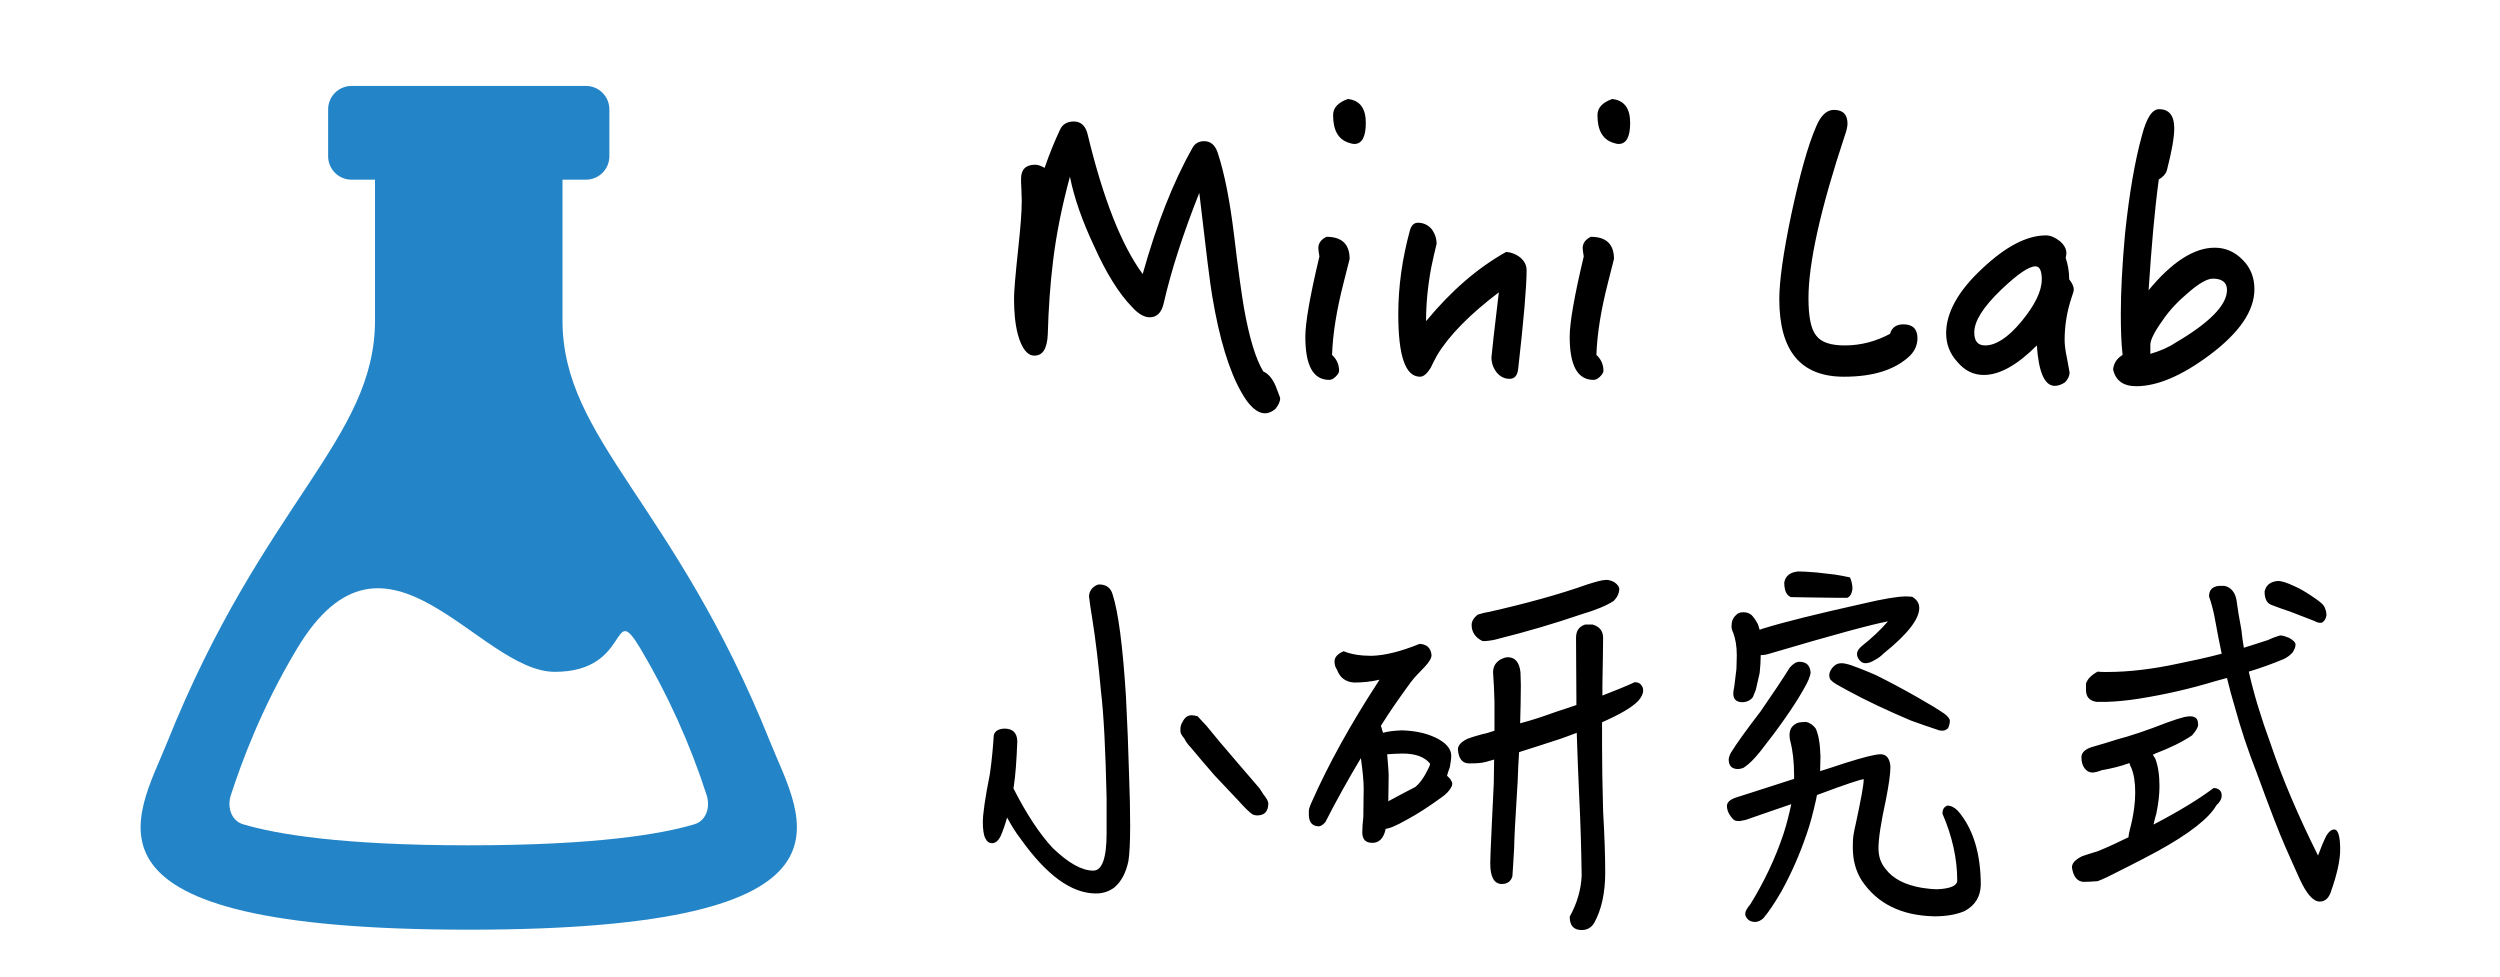
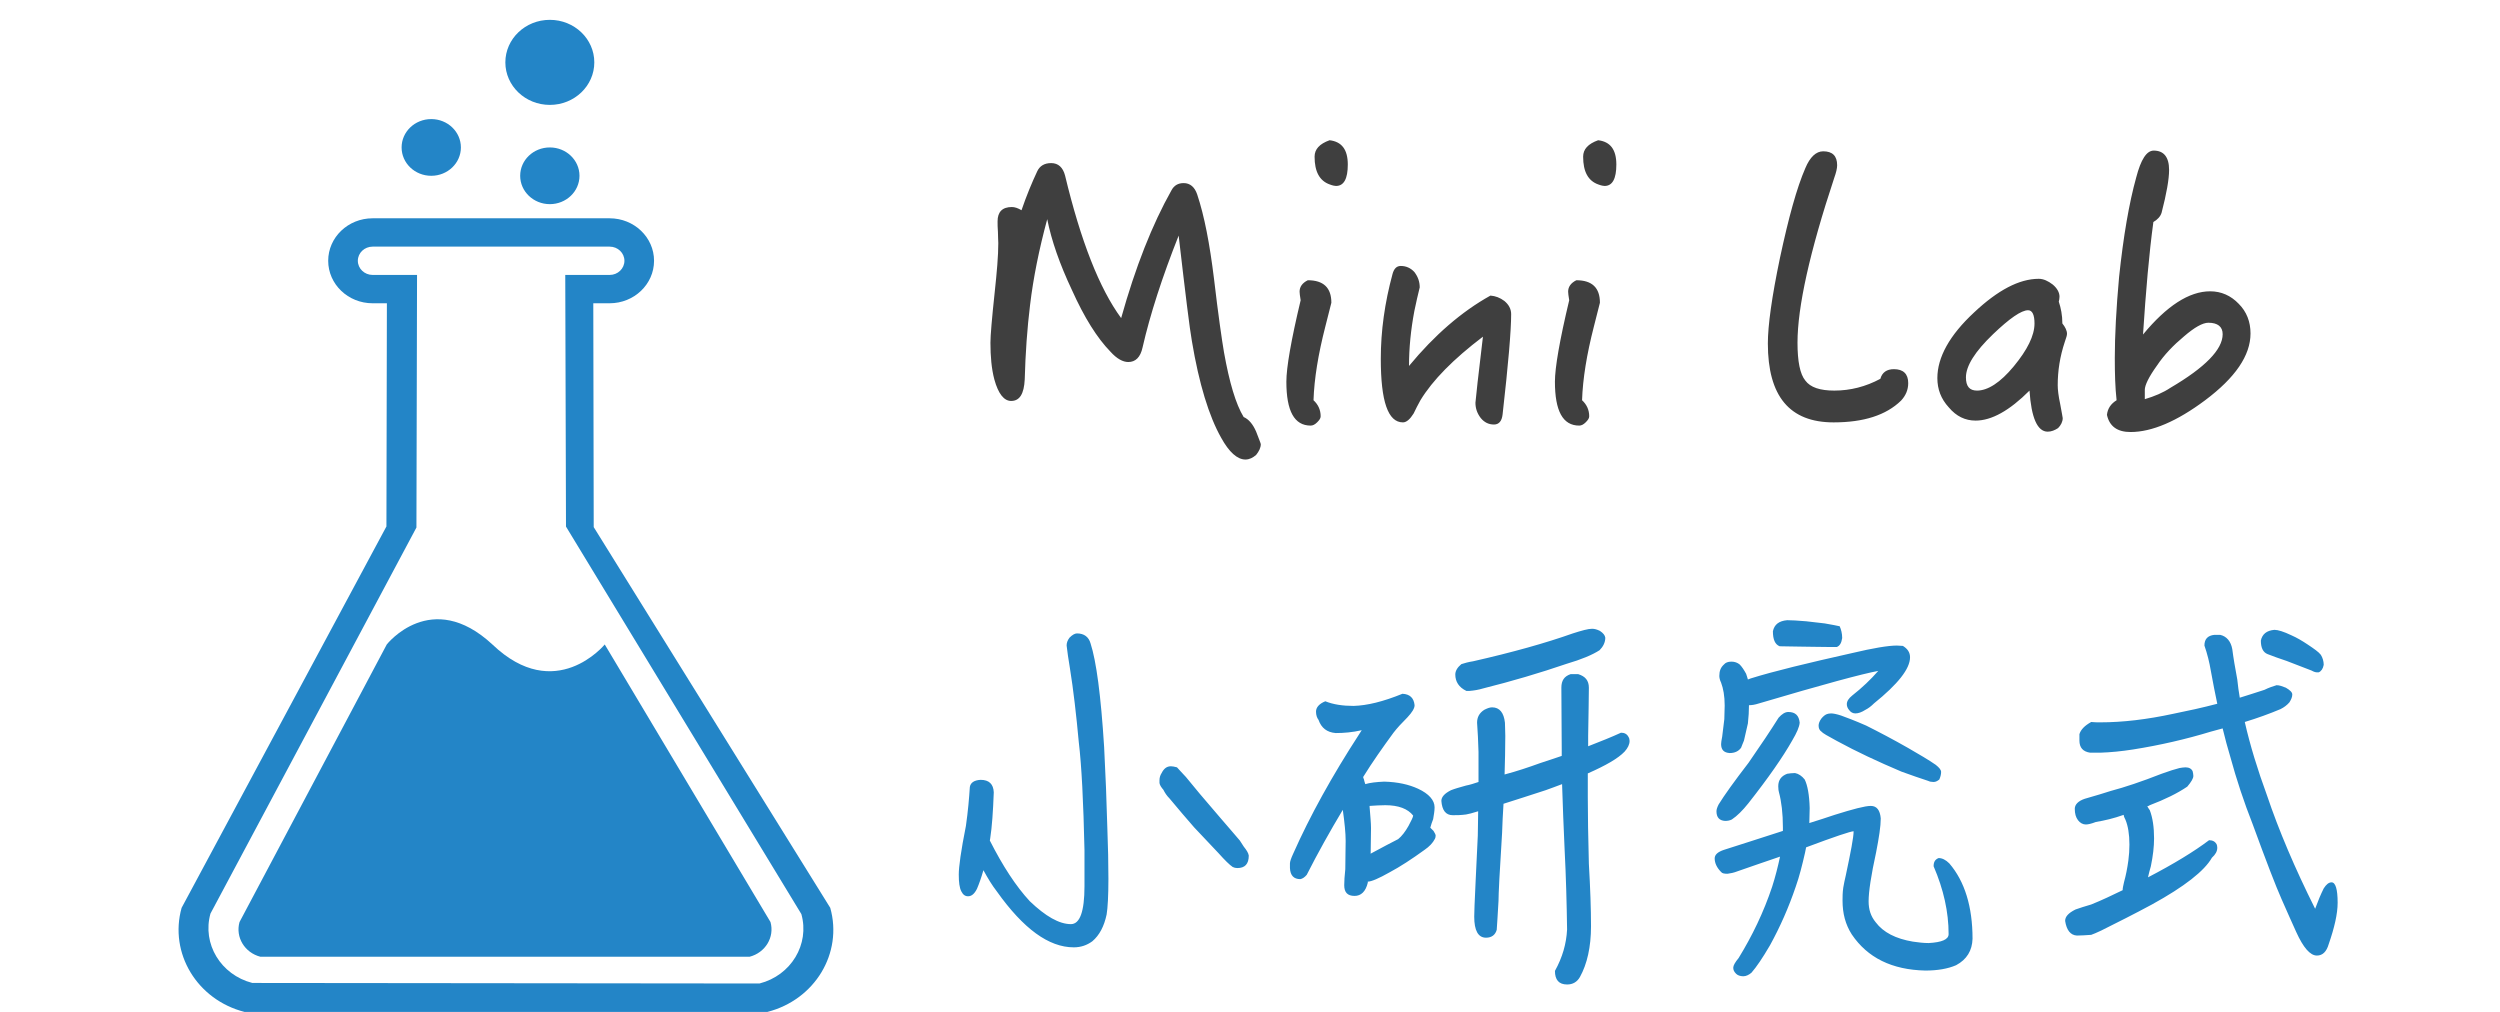
- <svg xmlns="http://www.w3.org/2000/svg" width="128" height="50" viewBox="0 0 128 50" fill="none">
-   <path fill-rule="evenodd" clip-rule="evenodd" d="M39.437 38C34.529 25.743 28.8 22.513 28.8 16.4V9.2H30C30.318 9.2 30.623 9.074 30.849 8.849C31.074 8.623 31.2 8.318 31.2 8V5.6C31.2 5.282 31.074 4.977 30.849 4.751C30.623 4.526 30.318 4.4 30 4.4H18C17.682 4.4 17.377 4.526 17.151 4.751C16.926 4.977 16.8 5.282 16.8 5.6V8C16.8 8.318 16.926 8.623 17.151 8.849C17.377 9.074 17.682 9.2 18 9.2H19.2V16.4C19.2 22.513 13.471 25.743 8.563 38C7.001 41.9 2.988 47.6 24 47.6C45.012 47.6 40.999 41.9 39.437 38ZM35.556 42.202C33.871 42.706 30.518 43.28 24 43.28C17.482 43.28 14.129 42.706 12.444 42.202C11.846 42.025 11.614 41.331 11.825 40.695C12.353 39.087 13.349 36.308 15.211 33.205C19.762 25.623 24.482 34.398 28.411 34.398C32.34 34.398 31.262 30.651 32.789 33.205C34.193 35.568 35.329 38.08 36.175 40.695C36.386 41.331 36.154 42.022 35.556 42.202Z" fill="#2385C7" />
-   <path d="M65.544 20.386C65.544 20.35 65.454 20.134 65.31 19.756C65.148 19.378 64.932 19.126 64.68 19.018C64.284 18.37 63.96 17.272 63.69 15.76C63.582 15.13 63.402 13.888 63.186 12.052C62.97 10.288 62.7 8.884 62.34 7.804C62.214 7.426 61.98 7.228 61.656 7.228C61.368 7.228 61.17 7.354 61.044 7.588C60.072 9.316 59.226 11.458 58.506 14.032C57.408 12.538 56.472 10.144 55.68 6.85C55.572 6.436 55.338 6.22 54.978 6.22C54.636 6.22 54.402 6.364 54.276 6.634C54.006 7.21 53.736 7.858 53.484 8.596C53.304 8.488 53.142 8.434 52.998 8.434C52.512 8.434 52.278 8.686 52.278 9.154C52.278 9.298 52.278 9.478 52.296 9.694C52.296 9.946 52.314 10.126 52.314 10.252C52.314 10.9 52.242 11.71 52.134 12.718C51.99 14.068 51.918 14.914 51.918 15.274C51.918 15.958 51.972 16.588 52.116 17.128C52.314 17.848 52.602 18.208 52.962 18.208C53.394 18.208 53.61 17.848 53.646 17.128C53.682 15.796 53.772 14.536 53.916 13.366C54.078 12.016 54.366 10.576 54.78 9.046C54.996 10.126 55.41 11.314 56.022 12.61C56.652 14.014 57.3 15.04 57.966 15.724C58.29 16.084 58.596 16.246 58.866 16.246C59.226 16.246 59.478 16.012 59.586 15.508C59.964 13.852 60.576 11.962 61.404 9.874C61.746 12.826 61.962 14.59 62.07 15.184C62.43 17.344 62.934 18.982 63.546 20.062C63.942 20.782 64.356 21.16 64.77 21.16C64.968 21.16 65.148 21.07 65.31 20.926C65.454 20.746 65.544 20.566 65.544 20.386ZM69.929 6.292C69.929 5.536 69.623 5.14 69.011 5.068C68.507 5.248 68.255 5.518 68.255 5.896C68.255 6.652 68.507 7.12 69.029 7.3C69.173 7.354 69.281 7.372 69.335 7.372C69.731 7.372 69.929 7.012 69.929 6.292ZM69.101 13.258C69.101 12.502 68.705 12.124 67.913 12.124C67.625 12.268 67.499 12.466 67.499 12.7C67.499 12.772 67.517 12.916 67.553 13.132C67.067 15.166 66.833 16.534 66.833 17.236C66.833 18.712 67.229 19.45 68.057 19.45C68.165 19.45 68.273 19.396 68.381 19.288C68.489 19.18 68.561 19.09 68.561 18.982C68.561 18.658 68.435 18.388 68.201 18.172C68.237 17.092 68.435 15.868 68.795 14.464L69.101 13.258ZM78.162 13.834C78.162 13.564 78.036 13.348 77.82 13.168C77.604 13.006 77.37 12.916 77.118 12.898C75.66 13.708 74.292 14.896 73.014 16.444C73.014 15.544 73.104 14.626 73.284 13.672C73.374 13.24 73.464 12.844 73.554 12.484C73.554 12.196 73.464 11.944 73.284 11.71C73.104 11.512 72.87 11.404 72.6 11.404C72.384 11.404 72.258 11.548 72.186 11.8C71.79 13.258 71.592 14.68 71.592 16.084C71.592 18.226 71.952 19.288 72.708 19.288C72.888 19.288 73.068 19.126 73.248 18.838C73.356 18.622 73.464 18.388 73.59 18.172C74.202 17.164 75.246 16.102 76.74 14.968L76.47 17.272C76.398 17.938 76.362 18.28 76.362 18.298C76.362 18.586 76.452 18.838 76.632 19.072C76.812 19.288 77.028 19.396 77.298 19.396C77.55 19.396 77.694 19.216 77.73 18.892C78.018 16.354 78.162 14.662 78.162 13.834ZM83.464 6.292C83.464 5.536 83.158 5.14 82.546 5.068C82.042 5.248 81.79 5.518 81.79 5.896C81.79 6.652 82.042 7.12 82.564 7.3C82.708 7.354 82.816 7.372 82.87 7.372C83.266 7.372 83.464 7.012 83.464 6.292ZM82.636 13.258C82.636 12.502 82.24 12.124 81.448 12.124C81.16 12.268 81.034 12.466 81.034 12.7C81.034 12.772 81.052 12.916 81.088 13.132C80.602 15.166 80.368 16.534 80.368 17.236C80.368 18.712 80.764 19.45 81.592 19.45C81.7 19.45 81.808 19.396 81.916 19.288C82.024 19.18 82.096 19.09 82.096 18.982C82.096 18.658 81.97 18.388 81.736 18.172C81.772 17.092 81.97 15.868 82.33 14.464L82.636 13.258ZM98.174 17.308C98.174 16.84 97.922 16.606 97.454 16.606C97.094 16.606 96.86 16.768 96.77 17.092C96.032 17.488 95.258 17.686 94.448 17.686C93.728 17.686 93.242 17.524 92.99 17.182C92.72 16.858 92.594 16.21 92.594 15.274C92.594 13.474 93.206 10.702 94.448 6.958C94.538 6.706 94.592 6.49 94.592 6.328C94.592 5.86 94.358 5.626 93.89 5.626C93.53 5.626 93.224 5.914 92.99 6.472C92.558 7.462 92.144 8.974 91.712 10.99C91.298 12.97 91.1 14.41 91.1 15.31C91.1 17.974 92.198 19.288 94.412 19.288C95.924 19.288 97.058 18.928 97.814 18.19C98.048 17.938 98.174 17.65 98.174 17.308ZM106.177 14.824C106.177 14.662 106.087 14.482 105.943 14.302C105.943 13.888 105.871 13.528 105.763 13.204C105.781 13.132 105.799 13.042 105.799 12.952C105.799 12.736 105.673 12.52 105.457 12.34C105.223 12.16 104.989 12.052 104.755 12.052C103.765 12.052 102.685 12.628 101.497 13.744C100.255 14.896 99.643 16.012 99.643 17.056C99.643 17.614 99.823 18.1 100.219 18.532C100.597 18.982 101.047 19.198 101.569 19.198C102.379 19.198 103.279 18.694 104.287 17.686C104.377 19.054 104.683 19.756 105.205 19.756C105.385 19.756 105.565 19.684 105.727 19.576C105.871 19.432 105.961 19.252 105.961 19.072C105.961 19.018 105.907 18.802 105.835 18.37C105.745 17.956 105.709 17.632 105.709 17.416C105.709 16.696 105.817 15.976 106.069 15.22C106.141 15.022 106.177 14.896 106.177 14.824ZM104.539 14.302C104.539 14.914 104.179 15.634 103.495 16.462C102.811 17.29 102.181 17.686 101.641 17.686C101.263 17.686 101.083 17.47 101.083 17.02C101.083 16.444 101.533 15.724 102.451 14.842C103.279 14.05 103.873 13.636 104.215 13.636C104.431 13.636 104.539 13.87 104.539 14.302ZM115.426 14.806C115.426 14.212 115.228 13.708 114.832 13.312C114.436 12.898 113.95 12.682 113.392 12.682C112.33 12.682 111.196 13.42 110.008 14.86C110.152 12.664 110.314 10.774 110.53 9.19C110.746 9.064 110.89 8.902 110.944 8.722C111.196 7.75 111.322 7.03 111.322 6.562C111.322 5.914 111.052 5.59 110.548 5.59C110.188 5.59 109.9 6.04 109.666 6.94C109.306 8.236 109.018 9.91 108.802 11.962C108.658 13.546 108.586 14.914 108.586 16.048C108.586 16.822 108.604 17.524 108.676 18.172C108.388 18.352 108.226 18.586 108.19 18.91C108.316 19.486 108.712 19.774 109.378 19.774C110.458 19.774 111.718 19.234 113.14 18.172C114.652 17.038 115.426 15.922 115.426 14.806ZM114.022 14.842C114.022 15.616 113.14 16.516 111.394 17.542C111.016 17.794 110.584 17.974 110.098 18.118V17.65C110.098 17.416 110.296 17.002 110.71 16.426C111.07 15.886 111.538 15.4 112.078 14.95C112.6 14.5 113.014 14.266 113.302 14.266C113.77 14.266 114.022 14.464 114.022 14.842Z" fill="black" />
-   <path d="M51.24 42.794C51.348 42.542 51.456 42.236 51.564 41.858C51.78 42.254 51.996 42.614 52.248 42.938C53.58 44.81 54.858 45.746 56.118 45.746C56.478 45.746 56.784 45.638 57.054 45.44C57.414 45.134 57.648 44.684 57.774 44.09C57.828 43.766 57.864 43.154 57.864 42.29C57.864 41.516 57.846 40.67 57.81 39.734C57.774 38.384 57.72 37.016 57.648 35.648C57.486 33.056 57.252 31.31 56.964 30.428C56.874 30.104 56.64 29.924 56.28 29.924C56.172 29.924 56.046 29.996 55.902 30.14C55.794 30.284 55.758 30.41 55.758 30.536C55.794 30.86 55.848 31.22 55.92 31.652C56.1 32.768 56.244 34.028 56.37 35.396C56.514 36.602 56.604 38.42 56.658 40.85V42.668C56.658 43.946 56.424 44.576 55.974 44.576C55.38 44.576 54.696 44.18 53.904 43.424C53.202 42.668 52.536 41.642 51.888 40.364C51.888 40.328 51.906 40.292 51.906 40.256C51.996 39.68 52.05 38.906 52.086 37.934C52.068 37.52 51.852 37.304 51.42 37.304C51.096 37.322 50.916 37.448 50.88 37.664C50.844 38.222 50.79 38.87 50.682 39.626C50.43 40.886 50.322 41.696 50.322 42.074C50.322 42.47 50.358 42.74 50.448 42.92C50.538 43.1 50.646 43.172 50.79 43.172C50.97 43.172 51.114 43.046 51.24 42.794ZM64.128 41.696C64.2 41.732 64.272 41.75 64.362 41.75C64.74 41.75 64.938 41.552 64.938 41.12C64.92 40.994 64.83 40.85 64.686 40.67C64.614 40.562 64.56 40.472 64.488 40.364C64.236 40.058 63.894 39.68 63.498 39.212C62.706 38.294 62.13 37.61 61.77 37.16C61.59 36.962 61.428 36.8 61.32 36.674C61.194 36.638 61.086 36.62 61.014 36.62C60.798 36.62 60.654 36.746 60.546 36.962C60.474 37.07 60.438 37.196 60.438 37.322V37.466C60.456 37.574 60.528 37.682 60.636 37.808C60.708 37.952 60.798 38.096 60.942 38.24C61.392 38.78 61.806 39.266 62.184 39.698L63.408 40.994C63.732 41.354 63.966 41.588 64.128 41.696ZM84.131 35.342C84.131 35.27 84.113 35.198 84.077 35.144C84.005 35 83.879 34.928 83.699 34.928C83.231 35.144 82.691 35.36 82.043 35.612C82.043 35.45 82.043 35.27 82.043 35.09C82.061 33.938 82.079 33.128 82.079 32.66C82.079 32.3 81.899 32.084 81.539 31.976H81.161C80.837 32.084 80.693 32.3 80.693 32.66C80.693 33.74 80.711 34.784 80.711 35.756C80.711 35.864 80.711 35.99 80.711 36.098C80.387 36.206 80.027 36.332 79.631 36.458C79.037 36.674 78.443 36.872 77.831 37.034C77.849 36.386 77.867 35.738 77.867 35.09C77.867 34.838 77.849 34.622 77.849 34.424C77.795 33.92 77.579 33.65 77.201 33.65C77.075 33.65 76.949 33.704 76.805 33.776C76.553 33.938 76.445 34.154 76.445 34.424C76.481 34.874 76.499 35.36 76.517 35.9V37.412C76.301 37.484 76.085 37.556 75.887 37.592C75.563 37.682 75.311 37.754 75.131 37.826C74.807 37.988 74.645 38.168 74.645 38.366C74.681 38.834 74.861 39.086 75.221 39.086C75.401 39.086 75.617 39.086 75.887 39.05C76.013 39.032 76.211 38.978 76.499 38.888C76.499 39.356 76.481 39.752 76.481 40.112C76.445 40.814 76.409 41.57 76.373 42.38C76.319 43.46 76.301 44.054 76.301 44.198C76.301 44.9 76.499 45.26 76.895 45.26C77.183 45.26 77.363 45.116 77.435 44.864C77.453 44.576 77.489 44.09 77.525 43.406C77.525 43.082 77.579 41.948 77.705 39.986C77.723 39.518 77.741 39.014 77.777 38.51C78.443 38.294 79.145 38.078 79.901 37.826C80.189 37.718 80.459 37.628 80.729 37.52C80.765 38.582 80.801 39.662 80.855 40.778C80.927 42.182 80.963 43.55 80.981 44.846C80.945 45.566 80.747 46.25 80.369 46.934C80.369 47.384 80.567 47.618 80.981 47.618C81.269 47.618 81.485 47.492 81.629 47.24C81.989 46.592 82.187 45.728 82.187 44.684C82.187 43.82 82.151 42.776 82.079 41.534C82.043 40.184 82.025 39.068 82.025 38.186C82.025 37.79 82.025 37.394 82.025 36.98C82.925 36.584 83.555 36.224 83.879 35.882C84.041 35.702 84.131 35.522 84.131 35.342ZM82.619 30.77C82.799 30.59 82.907 30.374 82.907 30.14C82.889 30.014 82.799 29.906 82.637 29.798C82.493 29.726 82.367 29.69 82.241 29.69C82.043 29.69 81.719 29.78 81.269 29.924C79.901 30.41 78.227 30.878 76.247 31.328C76.013 31.364 75.815 31.418 75.653 31.472C75.455 31.634 75.347 31.814 75.347 31.994C75.347 32.354 75.527 32.642 75.905 32.822H76.067C76.283 32.804 76.517 32.768 76.751 32.696C78.191 32.336 79.595 31.922 80.963 31.454C81.701 31.238 82.259 31.004 82.619 30.77ZM70.631 34.802C70.595 34.874 70.541 34.928 70.505 35C69.137 37.106 68.021 39.122 67.175 41.03C67.067 41.264 67.013 41.426 67.013 41.516V41.75C67.031 42.128 67.211 42.308 67.535 42.308C67.643 42.29 67.751 42.218 67.859 42.092C68.417 40.994 69.029 39.896 69.677 38.816C69.767 39.464 69.821 39.986 69.821 40.382C69.821 40.778 69.803 41.246 69.803 41.804C69.767 42.146 69.749 42.416 69.749 42.614C69.749 42.974 69.911 43.154 70.271 43.154C70.595 43.154 70.829 42.938 70.937 42.488V42.434C71.117 42.434 71.495 42.272 72.035 41.966C72.575 41.678 73.151 41.3 73.799 40.832C74.033 40.67 74.213 40.49 74.321 40.274C74.339 40.238 74.357 40.184 74.357 40.112C74.357 40.076 74.321 39.986 74.249 39.878C74.195 39.824 74.141 39.77 74.087 39.716C74.123 39.572 74.177 39.428 74.231 39.284C74.267 39.068 74.303 38.87 74.303 38.69C74.303 38.33 74.015 38.006 73.475 37.754C73.007 37.538 72.449 37.412 71.765 37.394C71.369 37.412 71.045 37.448 70.811 37.52C70.775 37.43 70.757 37.34 70.739 37.268C70.721 37.232 70.703 37.196 70.703 37.16C71.171 36.404 71.693 35.666 72.233 34.928C72.413 34.694 72.647 34.442 72.935 34.154C73.169 33.902 73.295 33.704 73.295 33.542C73.259 33.182 73.061 32.984 72.683 32.966C71.711 33.362 70.901 33.56 70.217 33.578C69.677 33.578 69.191 33.506 68.795 33.344C68.489 33.47 68.327 33.65 68.327 33.866C68.327 34.046 68.381 34.19 68.453 34.28C68.597 34.694 68.885 34.91 69.317 34.946C69.731 34.946 70.163 34.91 70.631 34.802ZM71.081 41.03C71.081 40.634 71.099 40.202 71.099 39.734C71.099 39.482 71.063 39.122 71.027 38.654V38.618C71.315 38.6 71.567 38.582 71.819 38.582C72.485 38.582 72.953 38.762 73.223 39.104C73.223 39.176 73.133 39.356 72.989 39.626C72.827 39.914 72.647 40.148 72.467 40.292C72.107 40.472 71.675 40.706 71.171 40.976C71.135 40.994 71.099 41.012 71.081 41.03ZM88.42 41.264C88.42 41.498 88.528 41.732 88.744 41.948C88.798 42.02 88.906 42.038 89.068 42.038C89.212 42.02 89.392 41.984 89.572 41.912C90.256 41.678 90.958 41.426 91.714 41.174C91.606 41.678 91.48 42.182 91.318 42.686C90.886 43.982 90.31 45.17 89.626 46.286C89.446 46.502 89.356 46.664 89.356 46.772C89.356 46.88 89.392 46.97 89.5 47.078C89.572 47.15 89.698 47.204 89.86 47.204C90.004 47.204 90.148 47.132 90.274 47.024C90.526 46.736 90.832 46.286 91.21 45.638C91.714 44.72 92.146 43.748 92.506 42.686C92.686 42.182 92.83 41.606 92.974 40.976C92.992 40.886 93.01 40.796 93.028 40.706C94.468 40.166 95.278 39.896 95.422 39.896C95.422 40.202 95.278 40.94 95.026 42.128C94.972 42.344 94.936 42.542 94.9 42.74C94.864 42.992 94.864 43.208 94.864 43.388C94.864 44.036 95.008 44.594 95.332 45.098C96.124 46.268 97.348 46.88 99.04 46.916C99.652 46.916 100.174 46.826 100.588 46.646C101.128 46.358 101.398 45.908 101.416 45.314C101.416 43.694 101.02 42.416 100.246 41.516C100.066 41.336 99.886 41.246 99.706 41.246C99.526 41.318 99.454 41.444 99.454 41.66C99.958 42.83 100.21 43.964 100.21 45.08C100.21 45.35 99.868 45.494 99.202 45.53C98.932 45.53 98.662 45.494 98.41 45.458C97.546 45.314 96.916 44.99 96.538 44.486C96.286 44.18 96.178 43.838 96.178 43.424C96.178 42.938 96.304 42.11 96.556 40.958C96.7 40.22 96.79 39.644 96.79 39.248C96.754 38.834 96.592 38.618 96.286 38.618C95.998 38.618 95.386 38.78 94.468 39.068C94.09 39.194 93.658 39.338 93.19 39.482C93.19 39.23 93.208 38.978 93.208 38.726C93.19 38.06 93.1 37.574 92.956 37.286C92.812 37.106 92.65 36.998 92.47 36.962C92.326 36.962 92.182 36.98 92.074 36.998C91.786 37.106 91.624 37.304 91.624 37.628C91.624 37.772 91.642 37.88 91.66 37.934C91.786 38.402 91.858 38.996 91.858 39.698V39.878C90.652 40.274 89.662 40.58 88.888 40.832C88.564 40.94 88.42 41.084 88.42 41.264ZM90.094 32.246C90.058 32.138 90.04 32.048 90.004 31.958C89.896 31.76 89.788 31.598 89.68 31.49C89.572 31.4 89.428 31.346 89.266 31.346C89.086 31.346 88.96 31.4 88.888 31.49C88.726 31.634 88.654 31.814 88.654 32.066C88.654 32.138 88.672 32.264 88.744 32.408C88.852 32.696 88.924 33.074 88.924 33.56C88.924 33.776 88.906 34.01 88.906 34.244C88.87 34.55 88.834 34.838 88.798 35.126C88.762 35.306 88.744 35.432 88.744 35.504C88.744 35.792 88.888 35.936 89.176 35.954C89.428 35.954 89.626 35.864 89.752 35.684C89.788 35.576 89.842 35.468 89.896 35.324C89.968 35.036 90.022 34.748 90.094 34.46C90.13 34.136 90.148 33.83 90.148 33.542C90.274 33.542 90.436 33.524 90.652 33.452C93.874 32.498 95.872 31.958 96.664 31.814C96.286 32.246 95.854 32.66 95.35 33.056C95.17 33.2 95.08 33.344 95.08 33.488C95.08 33.596 95.116 33.686 95.188 33.776C95.278 33.902 95.386 33.956 95.512 33.956C95.656 33.956 95.818 33.902 96.016 33.776C96.16 33.704 96.304 33.596 96.448 33.452C97.654 32.48 98.266 31.706 98.266 31.13C98.266 30.878 98.14 30.698 97.906 30.554C97.816 30.554 97.708 30.536 97.6 30.536C97.168 30.536 96.412 30.662 95.35 30.914C93.1 31.418 91.39 31.832 90.238 32.192C90.184 32.21 90.13 32.228 90.094 32.246ZM99.832 36.908C99.832 36.8 99.742 36.692 99.562 36.548C99.202 36.296 98.734 36.026 98.176 35.702C97.42 35.27 96.7 34.892 96.052 34.568C95.476 34.316 95.044 34.154 94.792 34.064C94.576 33.992 94.396 33.956 94.288 33.956C94.198 33.956 94.126 33.974 94.072 33.992C93.982 34.028 93.892 34.1 93.802 34.208C93.694 34.352 93.658 34.478 93.658 34.568C93.658 34.694 93.694 34.802 93.802 34.874C93.856 34.946 94.108 35.09 94.576 35.342C95.566 35.882 96.646 36.386 97.834 36.89C98.338 37.07 98.788 37.232 99.184 37.358C99.256 37.394 99.346 37.412 99.454 37.412C99.562 37.412 99.652 37.358 99.742 37.286C99.796 37.16 99.832 37.034 99.832 36.908ZM92.074 29.258C91.66 29.294 91.426 29.474 91.354 29.816C91.354 30.23 91.462 30.482 91.696 30.572C92.038 30.572 92.398 30.59 92.776 30.59C93.136 30.59 93.586 30.608 94.126 30.608H94.576C94.72 30.554 94.81 30.41 94.846 30.158C94.846 29.924 94.792 29.726 94.72 29.564C94.594 29.528 94.342 29.492 93.964 29.42C93.64 29.384 93.316 29.348 93.028 29.312C92.596 29.276 92.29 29.258 92.074 29.258ZM92.128 33.884C91.966 33.884 91.804 33.992 91.642 34.172C91.246 34.802 90.742 35.558 90.13 36.44C89.41 37.376 88.906 38.078 88.618 38.546C88.546 38.69 88.51 38.798 88.51 38.888C88.51 39.194 88.654 39.356 88.942 39.374C89.068 39.374 89.176 39.356 89.284 39.302C89.554 39.122 89.824 38.852 90.112 38.492C91.12 37.214 91.858 36.152 92.326 35.324C92.56 34.928 92.686 34.64 92.704 34.424C92.668 34.064 92.488 33.884 92.128 33.884ZM116.937 33.74C117.117 33.65 117.261 33.542 117.387 33.398C117.477 33.254 117.531 33.128 117.531 33.002C117.531 32.894 117.423 32.786 117.207 32.66C117.027 32.588 116.883 32.534 116.739 32.534C116.559 32.588 116.343 32.66 116.127 32.768C115.695 32.912 115.281 33.038 114.885 33.164C114.831 32.876 114.795 32.57 114.759 32.246C114.651 31.67 114.561 31.148 114.507 30.716C114.435 30.32 114.219 30.068 113.895 29.996H113.607C113.265 30.032 113.103 30.212 113.103 30.536C113.247 30.95 113.355 31.382 113.427 31.814C113.535 32.408 113.643 32.966 113.751 33.47C112.995 33.668 112.257 33.83 111.537 33.974C110.205 34.262 108.981 34.406 107.865 34.406C107.685 34.406 107.541 34.406 107.397 34.388C107.073 34.568 106.875 34.766 106.803 35V35.324C106.803 35.684 106.983 35.882 107.343 35.936H107.847C108.387 35.918 108.927 35.864 109.503 35.774C110.871 35.558 112.185 35.252 113.427 34.874C113.625 34.82 113.823 34.766 114.021 34.712C114.147 35.234 114.273 35.702 114.399 36.116C114.723 37.304 115.101 38.438 115.533 39.536C116.217 41.408 116.703 42.668 116.991 43.316C117.279 43.964 117.513 44.504 117.729 44.972C118.089 45.764 118.431 46.16 118.773 46.16C119.061 46.16 119.259 45.962 119.367 45.584C119.655 44.756 119.817 44.054 119.817 43.496C119.817 42.812 119.709 42.47 119.511 42.47C119.367 42.47 119.241 42.578 119.115 42.776C118.971 43.064 118.827 43.406 118.683 43.802C117.657 41.75 116.847 39.842 116.253 38.078C115.785 36.8 115.407 35.576 115.137 34.388C115.785 34.19 116.379 33.974 116.937 33.74ZM116.631 29.744C116.235 29.78 116.019 29.96 115.947 30.284C115.947 30.644 116.055 30.878 116.289 30.968C116.577 31.076 116.901 31.202 117.243 31.31C117.567 31.436 117.981 31.598 118.503 31.796C118.629 31.868 118.719 31.886 118.773 31.886H118.863C118.989 31.832 119.079 31.706 119.115 31.508C119.115 31.328 119.061 31.148 118.971 31.004C118.863 30.86 118.629 30.698 118.305 30.482C118.035 30.302 117.765 30.14 117.477 30.014C117.099 29.834 116.811 29.744 116.631 29.744ZM113.751 40.724C113.751 40.652 113.733 40.58 113.715 40.544C113.643 40.418 113.517 40.346 113.337 40.346C112.599 40.904 111.573 41.534 110.259 42.218C110.295 42.038 110.349 41.858 110.403 41.66C110.511 41.138 110.565 40.67 110.565 40.256C110.565 39.68 110.493 39.212 110.349 38.834C110.313 38.78 110.259 38.708 110.223 38.636C110.259 38.636 110.295 38.618 110.349 38.582C111.105 38.294 111.735 37.988 112.239 37.646C112.437 37.412 112.545 37.232 112.545 37.106C112.545 37.034 112.527 36.944 112.509 36.872C112.455 36.746 112.329 36.674 112.149 36.674C112.059 36.674 111.951 36.692 111.843 36.71C111.627 36.764 111.339 36.854 110.943 36.998C109.935 37.394 109.071 37.682 108.387 37.862C108.063 37.97 107.631 38.096 107.073 38.258C106.749 38.366 106.569 38.546 106.569 38.762C106.569 39.014 106.623 39.194 106.731 39.338C106.839 39.482 106.983 39.554 107.127 39.554C107.235 39.554 107.397 39.518 107.631 39.428C108.063 39.356 108.531 39.248 109.035 39.068C109.035 39.14 109.071 39.212 109.125 39.32C109.251 39.626 109.323 40.04 109.323 40.562C109.323 40.832 109.305 41.102 109.269 41.372C109.215 41.768 109.143 42.128 109.053 42.452C109.017 42.614 108.981 42.758 108.981 42.866C108.459 43.118 107.937 43.37 107.397 43.586C107.073 43.676 106.821 43.766 106.605 43.838C106.245 44.018 106.083 44.198 106.083 44.414C106.155 44.882 106.353 45.134 106.677 45.152C106.893 45.152 107.127 45.134 107.397 45.116C107.505 45.08 107.667 45.008 107.901 44.9C108.693 44.504 109.557 44.072 110.457 43.586C112.095 42.686 113.103 41.894 113.481 41.228C113.661 41.066 113.751 40.904 113.751 40.724Z" fill="black" />
+ <svg xmlns="http://www.w3.org/2000/svg" width="126" height="51" viewBox="0 0 126 51" fill="none">
+   <path d="M63.544 22.386C63.544 22.566 63.454 22.746 63.31 22.926C63.148 23.07 62.968 23.16 62.77 23.16C62.356 23.16 61.942 22.782 61.546 22.062C60.934 20.982 60.43 19.344 60.07 17.184C59.962 16.59 59.746 14.826 59.404 11.874C58.576 13.962 57.964 15.852 57.586 17.508C57.478 18.012 57.226 18.246 56.866 18.246C56.596 18.246 56.29 18.084 55.966 17.724C55.3 17.04 54.652 16.014 54.022 14.61C53.41 13.314 52.996 12.126 52.78 11.046C52.366 12.576 52.078 14.016 51.916 15.366C51.772 16.536 51.682 17.796 51.646 19.128C51.61 19.848 51.394 20.208 50.962 20.208C50.602 20.208 50.314 19.848 50.116 19.128C49.972 18.588 49.918 17.958 49.918 17.274C49.918 16.914 49.99 16.068 50.134 14.718C50.242 13.71 50.314 12.9 50.314 12.252C50.314 12.126 50.296 11.946 50.296 11.694C50.278 11.478 50.278 11.298 50.278 11.154C50.278 10.686 50.512 10.434 50.998 10.434C51.142 10.434 51.304 10.488 51.484 10.596C51.736 9.858 52.006 9.21 52.276 8.634C52.402 8.364 52.636 8.22 52.978 8.22C53.338 8.22 53.572 8.436 53.68 8.85C54.472 12.144 55.408 14.538 56.506 16.032C57.226 13.458 58.072 11.316 59.044 9.588C59.17 9.354 59.368 9.228 59.656 9.228C59.98 9.228 60.214 9.426 60.34 9.804C60.7 10.884 60.97 12.288 61.186 14.052C61.402 15.888 61.582 17.13 61.69 17.76C61.96 19.272 62.284 20.37 62.68 21.018C62.932 21.126 63.148 21.378 63.31 21.756C63.454 22.134 63.544 22.35 63.544 22.386ZM67.929 8.292C67.929 9.012 67.731 9.372 67.335 9.372C67.281 9.372 67.173 9.354 67.029 9.3C66.507 9.12 66.255 8.652 66.255 7.896C66.255 7.518 66.507 7.248 67.011 7.068C67.623 7.14 67.929 7.536 67.929 8.292ZM67.101 15.258L66.795 16.464C66.435 17.868 66.237 19.092 66.201 20.172C66.435 20.388 66.561 20.658 66.561 20.982C66.561 21.09 66.489 21.18 66.381 21.288C66.273 21.396 66.165 21.45 66.057 21.45C65.229 21.45 64.833 20.712 64.833 19.236C64.833 18.534 65.067 17.166 65.553 15.132C65.517 14.916 65.499 14.772 65.499 14.7C65.499 14.466 65.625 14.268 65.913 14.124C66.705 14.124 67.101 14.502 67.101 15.258ZM76.162 15.834C76.162 16.662 76.018 18.354 75.73 20.892C75.694 21.216 75.55 21.396 75.298 21.396C75.028 21.396 74.812 21.288 74.632 21.072C74.452 20.838 74.362 20.586 74.362 20.298C74.362 20.28 74.398 19.938 74.47 19.272L74.74 16.968C73.246 18.102 72.202 19.164 71.59 20.172C71.464 20.388 71.356 20.622 71.248 20.838C71.068 21.126 70.888 21.288 70.708 21.288C69.952 21.288 69.592 20.226 69.592 18.084C69.592 16.68 69.79 15.258 70.186 13.8C70.258 13.548 70.384 13.404 70.6 13.404C70.87 13.404 71.104 13.512 71.284 13.71C71.464 13.944 71.554 14.196 71.554 14.484C71.464 14.844 71.374 15.24 71.284 15.672C71.104 16.626 71.014 17.544 71.014 18.444C72.292 16.896 73.66 15.708 75.118 14.898C75.37 14.916 75.604 15.006 75.82 15.168C76.036 15.348 76.162 15.564 76.162 15.834ZM81.464 8.292C81.464 9.012 81.266 9.372 80.87 9.372C80.816 9.372 80.708 9.354 80.564 9.3C80.042 9.12 79.79 8.652 79.79 7.896C79.79 7.518 80.042 7.248 80.546 7.068C81.158 7.14 81.464 7.536 81.464 8.292ZM80.636 15.258L80.33 16.464C79.97 17.868 79.772 19.092 79.736 20.172C79.97 20.388 80.096 20.658 80.096 20.982C80.096 21.09 80.024 21.18 79.916 21.288C79.808 21.396 79.7 21.45 79.592 21.45C78.764 21.45 78.368 20.712 78.368 19.236C78.368 18.534 78.602 17.166 79.088 15.132C79.052 14.916 79.034 14.772 79.034 14.7C79.034 14.466 79.16 14.268 79.448 14.124C80.24 14.124 80.636 14.502 80.636 15.258ZM96.174 19.308C96.174 19.65 96.048 19.938 95.814 20.19C95.058 20.928 93.924 21.288 92.412 21.288C90.198 21.288 89.1 19.974 89.1 17.31C89.1 16.41 89.298 14.97 89.712 12.99C90.144 10.974 90.558 9.462 90.99 8.472C91.224 7.914 91.53 7.626 91.89 7.626C92.358 7.626 92.592 7.86 92.592 8.328C92.592 8.49 92.538 8.706 92.448 8.958C91.206 12.702 90.594 15.474 90.594 17.274C90.594 18.21 90.72 18.858 90.99 19.182C91.242 19.524 91.728 19.686 92.448 19.686C93.258 19.686 94.032 19.488 94.77 19.092C94.86 18.768 95.094 18.606 95.454 18.606C95.922 18.606 96.174 18.84 96.174 19.308ZM104.177 16.824C104.177 16.896 104.141 17.022 104.069 17.22C103.817 17.976 103.709 18.696 103.709 19.416C103.709 19.632 103.745 19.956 103.835 20.37C103.907 20.802 103.961 21.018 103.961 21.072C103.961 21.252 103.871 21.432 103.727 21.576C103.565 21.684 103.385 21.756 103.205 21.756C102.683 21.756 102.377 21.054 102.287 19.686C101.279 20.694 100.379 21.198 99.569 21.198C99.047 21.198 98.597 20.982 98.219 20.532C97.823 20.1 97.643 19.614 97.643 19.056C97.643 18.012 98.255 16.896 99.497 15.744C100.685 14.628 101.765 14.052 102.755 14.052C102.989 14.052 103.223 14.16 103.457 14.34C103.673 14.52 103.799 14.736 103.799 14.952C103.799 15.042 103.781 15.132 103.763 15.204C103.871 15.528 103.943 15.888 103.943 16.302C104.087 16.482 104.177 16.662 104.177 16.824ZM102.539 16.302C102.539 15.87 102.431 15.636 102.215 15.636C101.873 15.636 101.279 16.05 100.451 16.842C99.533 17.724 99.083 18.444 99.083 19.02C99.083 19.47 99.263 19.686 99.641 19.686C100.181 19.686 100.811 19.29 101.495 18.462C102.179 17.634 102.539 16.914 102.539 16.302ZM113.426 16.806C113.426 17.922 112.652 19.038 111.14 20.172C109.718 21.234 108.458 21.774 107.378 21.774C106.712 21.774 106.316 21.486 106.19 20.91C106.226 20.586 106.388 20.352 106.676 20.172C106.604 19.524 106.586 18.822 106.586 18.048C106.586 16.914 106.658 15.546 106.802 13.962C107.018 11.91 107.306 10.236 107.666 8.94C107.9 8.04 108.188 7.59 108.548 7.59C109.052 7.59 109.322 7.914 109.322 8.562C109.322 9.03 109.196 9.75 108.944 10.722C108.89 10.902 108.746 11.064 108.53 11.19C108.314 12.774 108.152 14.664 108.008 16.86C109.196 15.42 110.33 14.682 111.392 14.682C111.95 14.682 112.436 14.898 112.832 15.312C113.228 15.708 113.426 16.212 113.426 16.806ZM112.022 16.842C112.022 16.464 111.77 16.266 111.302 16.266C111.014 16.266 110.6 16.5 110.078 16.95C109.538 17.4 109.07 17.886 108.71 18.426C108.296 19.002 108.098 19.416 108.098 19.65V20.118C108.584 19.974 109.016 19.794 109.394 19.542C111.14 18.516 112.022 17.616 112.022 16.842Z" fill="#3F3F3F" />
+   <path d="M49.24 44.794C49.114 45.046 48.97 45.172 48.79 45.172C48.646 45.172 48.538 45.1 48.448 44.92C48.358 44.74 48.322 44.47 48.322 44.074C48.322 43.696 48.43 42.886 48.682 41.626C48.79 40.87 48.844 40.222 48.88 39.664C48.916 39.448 49.096 39.322 49.42 39.304C49.852 39.304 50.068 39.52 50.086 39.934C50.05 40.906 49.996 41.68 49.906 42.256C49.906 42.292 49.888 42.328 49.888 42.364C50.536 43.642 51.202 44.668 51.904 45.424C52.696 46.18 53.38 46.576 53.974 46.576C54.424 46.576 54.658 45.946 54.658 44.668V42.85C54.604 40.42 54.514 38.602 54.37 37.396C54.244 36.028 54.1 34.768 53.92 33.652C53.848 33.22 53.794 32.86 53.758 32.536C53.758 32.41 53.794 32.284 53.902 32.14C54.046 31.996 54.172 31.924 54.28 31.924C54.64 31.924 54.874 32.104 54.964 32.428C55.252 33.31 55.486 35.056 55.648 37.648C55.72 39.016 55.774 40.384 55.81 41.734C55.846 42.67 55.864 43.516 55.864 44.29C55.864 45.154 55.828 45.766 55.774 46.09C55.648 46.684 55.414 47.134 55.054 47.44C54.784 47.638 54.478 47.746 54.118 47.746C52.858 47.746 51.58 46.81 50.248 44.938C49.996 44.614 49.78 44.254 49.564 43.858C49.456 44.236 49.348 44.542 49.24 44.794ZM62.128 43.696C61.966 43.588 61.732 43.354 61.408 42.994L60.184 41.698C59.806 41.266 59.392 40.78 58.942 40.24C58.798 40.096 58.708 39.952 58.636 39.808C58.528 39.682 58.456 39.574 58.438 39.466V39.322C58.438 39.196 58.474 39.07 58.546 38.962C58.654 38.746 58.798 38.62 59.014 38.62C59.086 38.62 59.194 38.638 59.32 38.674C59.428 38.8 59.59 38.962 59.77 39.16C60.13 39.61 60.706 40.294 61.498 41.212C61.894 41.68 62.236 42.058 62.488 42.364C62.56 42.472 62.614 42.562 62.686 42.67C62.83 42.85 62.92 42.994 62.938 43.12C62.938 43.552 62.74 43.75 62.362 43.75C62.272 43.75 62.2 43.732 62.128 43.696ZM82.131 37.342C82.131 37.522 82.041 37.702 81.879 37.882C81.555 38.224 80.925 38.584 80.025 38.98C80.025 39.394 80.025 39.79 80.025 40.186C80.025 41.068 80.043 42.184 80.079 43.534C80.151 44.776 80.187 45.82 80.187 46.684C80.187 47.728 79.989 48.592 79.629 49.24C79.485 49.492 79.269 49.618 78.981 49.618C78.567 49.618 78.369 49.384 78.369 48.934C78.747 48.25 78.945 47.566 78.981 46.846C78.963 45.55 78.927 44.182 78.855 42.778C78.801 41.662 78.765 40.582 78.729 39.52C78.459 39.628 78.189 39.718 77.901 39.826C77.145 40.078 76.443 40.294 75.777 40.51C75.741 41.014 75.723 41.518 75.705 41.986C75.579 43.948 75.525 45.082 75.525 45.406C75.489 46.09 75.453 46.576 75.435 46.864C75.363 47.116 75.183 47.26 74.895 47.26C74.499 47.26 74.301 46.9 74.301 46.198C74.301 46.054 74.319 45.46 74.373 44.38C74.409 43.57 74.445 42.814 74.481 42.112C74.481 41.752 74.499 41.356 74.499 40.888C74.211 40.978 74.013 41.032 73.887 41.05C73.617 41.086 73.401 41.086 73.221 41.086C72.861 41.086 72.681 40.834 72.645 40.366C72.645 40.168 72.807 39.988 73.131 39.826C73.311 39.754 73.563 39.682 73.887 39.592C74.085 39.556 74.301 39.484 74.517 39.412V37.9C74.499 37.36 74.481 36.874 74.445 36.424C74.445 36.154 74.553 35.938 74.805 35.776C74.949 35.704 75.075 35.65 75.201 35.65C75.579 35.65 75.795 35.92 75.849 36.424C75.849 36.622 75.867 36.838 75.867 37.09C75.867 37.738 75.849 38.386 75.831 39.034C76.443 38.872 77.037 38.674 77.631 38.458C78.027 38.332 78.387 38.206 78.711 38.098C78.711 37.99 78.711 37.864 78.711 37.756C78.711 36.784 78.693 35.74 78.693 34.66C78.693 34.3 78.837 34.084 79.161 33.976H79.539C79.899 34.084 80.079 34.3 80.079 34.66C80.079 35.128 80.061 35.938 80.043 37.09C80.043 37.27 80.043 37.45 80.043 37.612C80.691 37.36 81.231 37.144 81.699 36.928C81.879 36.928 82.005 37 82.077 37.144C82.113 37.198 82.131 37.27 82.131 37.342ZM80.619 32.77C80.259 33.004 79.701 33.238 78.963 33.454C77.595 33.922 76.191 34.336 74.751 34.696C74.517 34.768 74.283 34.804 74.067 34.822H73.905C73.527 34.642 73.347 34.354 73.347 33.994C73.347 33.814 73.455 33.634 73.653 33.472C73.815 33.418 74.013 33.364 74.247 33.328C76.227 32.878 77.901 32.41 79.269 31.924C79.719 31.78 80.043 31.69 80.241 31.69C80.367 31.69 80.493 31.726 80.637 31.798C80.799 31.906 80.889 32.014 80.907 32.14C80.907 32.374 80.799 32.59 80.619 32.77ZM68.631 36.802C68.163 36.91 67.731 36.946 67.317 36.946C66.885 36.91 66.597 36.694 66.453 36.28C66.381 36.19 66.327 36.046 66.327 35.866C66.327 35.65 66.489 35.47 66.795 35.344C67.191 35.506 67.677 35.578 68.217 35.578C68.901 35.56 69.711 35.362 70.683 34.966C71.061 34.984 71.259 35.182 71.295 35.542C71.295 35.704 71.169 35.902 70.935 36.154C70.647 36.442 70.413 36.694 70.233 36.928C69.693 37.666 69.171 38.404 68.703 39.16C68.703 39.196 68.721 39.232 68.739 39.268C68.757 39.34 68.775 39.43 68.811 39.52C69.045 39.448 69.369 39.412 69.765 39.394C70.449 39.412 71.007 39.538 71.475 39.754C72.015 40.006 72.303 40.33 72.303 40.69C72.303 40.87 72.267 41.068 72.231 41.284C72.177 41.428 72.123 41.572 72.087 41.716C72.141 41.77 72.195 41.824 72.249 41.878C72.321 41.986 72.357 42.076 72.357 42.112C72.357 42.184 72.339 42.238 72.321 42.274C72.213 42.49 72.033 42.67 71.799 42.832C71.151 43.3 70.575 43.678 70.035 43.966C69.495 44.272 69.117 44.434 68.937 44.434V44.488C68.829 44.938 68.595 45.154 68.271 45.154C67.911 45.154 67.749 44.974 67.749 44.614C67.749 44.416 67.767 44.146 67.803 43.804C67.803 43.246 67.821 42.778 67.821 42.382C67.821 41.986 67.767 41.464 67.677 40.816C67.029 41.896 66.417 42.994 65.859 44.092C65.751 44.218 65.643 44.29 65.535 44.308C65.211 44.308 65.031 44.128 65.013 43.75V43.516C65.013 43.426 65.067 43.264 65.175 43.03C66.021 41.122 67.137 39.106 68.505 37C68.541 36.928 68.595 36.874 68.631 36.802ZM69.081 43.03C69.099 43.012 69.135 42.994 69.171 42.976C69.675 42.706 70.107 42.472 70.467 42.292C70.647 42.148 70.827 41.914 70.989 41.626C71.133 41.356 71.223 41.176 71.223 41.104C70.953 40.762 70.485 40.582 69.819 40.582C69.567 40.582 69.315 40.6 69.027 40.618V40.654C69.063 41.122 69.099 41.482 69.099 41.734C69.099 42.202 69.081 42.634 69.081 43.03ZM86.42 43.264C86.42 43.084 86.564 42.94 86.888 42.832C87.662 42.58 88.652 42.274 89.858 41.878V41.698C89.858 40.996 89.786 40.402 89.66 39.934C89.642 39.88 89.624 39.772 89.624 39.628C89.624 39.304 89.786 39.106 90.074 38.998C90.182 38.98 90.326 38.962 90.47 38.962C90.65 38.998 90.812 39.106 90.956 39.286C91.1 39.574 91.19 40.06 91.208 40.726C91.208 40.978 91.19 41.23 91.19 41.482C91.658 41.338 92.09 41.194 92.468 41.068C93.386 40.78 93.998 40.618 94.286 40.618C94.592 40.618 94.754 40.834 94.79 41.248C94.79 41.644 94.7 42.22 94.556 42.958C94.304 44.11 94.178 44.938 94.178 45.424C94.178 45.838 94.286 46.18 94.538 46.486C94.916 46.99 95.546 47.314 96.41 47.458C96.662 47.494 96.932 47.53 97.202 47.53C97.868 47.494 98.21 47.35 98.21 47.08C98.21 45.964 97.958 44.83 97.454 43.66C97.454 43.444 97.526 43.318 97.706 43.246C97.886 43.246 98.066 43.336 98.246 43.516C99.02 44.416 99.416 45.694 99.416 47.314C99.398 47.908 99.128 48.358 98.588 48.646C98.174 48.826 97.652 48.916 97.04 48.916C95.348 48.88 94.124 48.268 93.332 47.098C93.008 46.594 92.864 46.036 92.864 45.388C92.864 45.208 92.864 44.992 92.9 44.74C92.936 44.542 92.972 44.344 93.026 44.128C93.278 42.94 93.422 42.202 93.422 41.896C93.278 41.896 92.468 42.166 91.028 42.706C91.01 42.796 90.992 42.886 90.974 42.976C90.83 43.606 90.686 44.182 90.506 44.686C90.146 45.748 89.714 46.72 89.21 47.638C88.832 48.286 88.526 48.736 88.274 49.024C88.148 49.132 88.004 49.204 87.86 49.204C87.698 49.204 87.572 49.15 87.5 49.078C87.392 48.97 87.356 48.88 87.356 48.772C87.356 48.664 87.446 48.502 87.626 48.286C88.31 47.17 88.886 45.982 89.318 44.686C89.48 44.182 89.606 43.678 89.714 43.174C88.958 43.426 88.256 43.678 87.572 43.912C87.392 43.984 87.212 44.02 87.068 44.038C86.906 44.038 86.798 44.02 86.744 43.948C86.528 43.732 86.42 43.498 86.42 43.264ZM88.094 34.246C88.13 34.228 88.184 34.21 88.238 34.192C89.39 33.832 91.1 33.418 93.35 32.914C94.412 32.662 95.168 32.536 95.6 32.536C95.708 32.536 95.816 32.554 95.906 32.554C96.14 32.698 96.266 32.878 96.266 33.13C96.266 33.706 95.654 34.48 94.448 35.452C94.304 35.596 94.16 35.704 94.016 35.776C93.818 35.902 93.656 35.956 93.512 35.956C93.386 35.956 93.278 35.902 93.188 35.776C93.116 35.686 93.08 35.596 93.08 35.488C93.08 35.344 93.17 35.2 93.35 35.056C93.854 34.66 94.286 34.246 94.664 33.814C93.872 33.958 91.874 34.498 88.652 35.452C88.436 35.524 88.274 35.542 88.148 35.542C88.148 35.83 88.13 36.136 88.094 36.46C88.022 36.748 87.968 37.036 87.896 37.324C87.842 37.468 87.788 37.576 87.752 37.684C87.626 37.864 87.428 37.954 87.176 37.954C86.888 37.936 86.744 37.792 86.744 37.504C86.744 37.432 86.762 37.306 86.798 37.126C86.834 36.838 86.87 36.55 86.906 36.244C86.906 36.01 86.924 35.776 86.924 35.56C86.924 35.074 86.852 34.696 86.744 34.408C86.672 34.264 86.654 34.138 86.654 34.066C86.654 33.814 86.726 33.634 86.888 33.49C86.96 33.4 87.086 33.346 87.266 33.346C87.428 33.346 87.572 33.4 87.68 33.49C87.788 33.598 87.896 33.76 88.004 33.958C88.04 34.048 88.058 34.138 88.094 34.246ZM97.832 38.908C97.832 39.034 97.796 39.16 97.742 39.286C97.652 39.358 97.562 39.412 97.454 39.412C97.346 39.412 97.256 39.394 97.184 39.358C96.788 39.232 96.338 39.07 95.834 38.89C94.646 38.386 93.566 37.882 92.576 37.342C92.108 37.09 91.856 36.946 91.802 36.874C91.694 36.802 91.658 36.694 91.658 36.568C91.658 36.478 91.694 36.352 91.802 36.208C91.892 36.1 91.982 36.028 92.072 35.992C92.126 35.974 92.198 35.956 92.288 35.956C92.396 35.956 92.576 35.992 92.792 36.064C93.044 36.154 93.476 36.316 94.052 36.568C94.7 36.892 95.42 37.27 96.176 37.702C96.734 38.026 97.202 38.296 97.562 38.548C97.742 38.692 97.832 38.8 97.832 38.908ZM90.074 31.258C90.29 31.258 90.596 31.276 91.028 31.312C91.316 31.348 91.64 31.384 91.964 31.42C92.342 31.492 92.594 31.528 92.72 31.564C92.792 31.726 92.846 31.924 92.846 32.158C92.81 32.41 92.72 32.554 92.576 32.608H92.126C91.586 32.608 91.136 32.59 90.776 32.59C90.398 32.59 90.038 32.572 89.696 32.572C89.462 32.482 89.354 32.23 89.354 31.816C89.426 31.474 89.66 31.294 90.074 31.258ZM90.128 35.884C90.488 35.884 90.668 36.064 90.704 36.424C90.686 36.64 90.56 36.928 90.326 37.324C89.858 38.152 89.12 39.214 88.112 40.492C87.824 40.852 87.554 41.122 87.284 41.302C87.176 41.356 87.068 41.374 86.942 41.374C86.654 41.356 86.51 41.194 86.51 40.888C86.51 40.798 86.546 40.69 86.618 40.546C86.906 40.078 87.41 39.376 88.13 38.44C88.742 37.558 89.246 36.802 89.642 36.172C89.804 35.992 89.966 35.884 90.128 35.884ZM114.937 35.74C114.379 35.974 113.785 36.19 113.137 36.388C113.407 37.576 113.785 38.8 114.253 40.078C114.847 41.842 115.657 43.75 116.683 45.802C116.827 45.406 116.971 45.064 117.115 44.776C117.241 44.578 117.367 44.47 117.511 44.47C117.709 44.47 117.817 44.812 117.817 45.496C117.817 46.054 117.655 46.756 117.367 47.584C117.259 47.962 117.061 48.16 116.773 48.16C116.431 48.16 116.089 47.764 115.729 46.972C115.513 46.504 115.279 45.964 114.991 45.316C114.703 44.668 114.217 43.408 113.533 41.536C113.101 40.438 112.723 39.304 112.399 38.116C112.273 37.702 112.147 37.234 112.021 36.712C111.823 36.766 111.625 36.82 111.427 36.874C110.185 37.252 108.871 37.558 107.503 37.774C106.927 37.864 106.387 37.918 105.847 37.936H105.343C104.983 37.882 104.803 37.684 104.803 37.324V37C104.875 36.766 105.073 36.568 105.397 36.388C105.541 36.406 105.685 36.406 105.865 36.406C106.981 36.406 108.205 36.262 109.537 35.974C110.257 35.83 110.995 35.668 111.751 35.47C111.643 34.966 111.535 34.408 111.427 33.814C111.355 33.382 111.247 32.95 111.103 32.536C111.103 32.212 111.265 32.032 111.607 31.996H111.895C112.219 32.068 112.435 32.32 112.507 32.716C112.561 33.148 112.651 33.67 112.759 34.246C112.795 34.57 112.831 34.876 112.885 35.164C113.281 35.038 113.695 34.912 114.127 34.768C114.343 34.66 114.559 34.588 114.739 34.534C114.883 34.534 115.027 34.588 115.207 34.66C115.423 34.786 115.531 34.894 115.531 35.002C115.531 35.128 115.477 35.254 115.387 35.398C115.261 35.542 115.117 35.65 114.937 35.74ZM114.631 31.744C114.811 31.744 115.099 31.834 115.477 32.014C115.765 32.14 116.035 32.302 116.305 32.482C116.629 32.698 116.863 32.86 116.971 33.004C117.061 33.148 117.115 33.328 117.115 33.508C117.079 33.706 116.989 33.832 116.863 33.886H116.773C116.719 33.886 116.629 33.868 116.503 33.796C115.981 33.598 115.567 33.436 115.243 33.31C114.901 33.202 114.577 33.076 114.289 32.968C114.055 32.878 113.947 32.644 113.947 32.284C114.019 31.96 114.235 31.78 114.631 31.744ZM111.751 42.724C111.751 42.904 111.661 43.066 111.481 43.228C111.103 43.894 110.095 44.686 108.457 45.586C107.557 46.072 106.693 46.504 105.901 46.9C105.667 47.008 105.505 47.08 105.397 47.116C105.127 47.134 104.893 47.152 104.677 47.152C104.353 47.134 104.155 46.882 104.083 46.414C104.083 46.198 104.245 46.018 104.605 45.838C104.821 45.766 105.073 45.676 105.397 45.586C105.937 45.37 106.459 45.118 106.981 44.866C106.981 44.758 107.017 44.614 107.053 44.452C107.143 44.128 107.215 43.768 107.269 43.372C107.305 43.102 107.323 42.832 107.323 42.562C107.323 42.04 107.251 41.626 107.125 41.32C107.071 41.212 107.035 41.14 107.035 41.068C106.531 41.248 106.063 41.356 105.631 41.428C105.397 41.518 105.235 41.554 105.127 41.554C104.983 41.554 104.839 41.482 104.731 41.338C104.623 41.194 104.569 41.014 104.569 40.762C104.569 40.546 104.749 40.366 105.073 40.258C105.631 40.096 106.063 39.97 106.387 39.862C107.071 39.682 107.935 39.394 108.943 38.998C109.339 38.854 109.627 38.764 109.843 38.71C109.951 38.692 110.059 38.674 110.149 38.674C110.329 38.674 110.455 38.746 110.509 38.872C110.527 38.944 110.545 39.034 110.545 39.106C110.545 39.232 110.437 39.412 110.239 39.646C109.735 39.988 109.105 40.294 108.349 40.582C108.295 40.618 108.259 40.636 108.223 40.636C108.259 40.708 108.313 40.78 108.349 40.834C108.493 41.212 108.565 41.68 108.565 42.256C108.565 42.67 108.511 43.138 108.403 43.66C108.349 43.858 108.295 44.038 108.259 44.218C109.573 43.534 110.599 42.904 111.337 42.346C111.517 42.346 111.643 42.418 111.715 42.544C111.733 42.58 111.751 42.652 111.751 42.724Z" fill="#2385C7" />
+   <path d="M30.479 32.481C30.479 32.481 27.992 35.517 24.816 32.481C21.735 29.623 19.493 32.481 19.493 32.481L12.072 46.471C11.857 47.233 12.33 48.016 13.127 48.221H37.777C38.573 48.016 39.047 47.234 38.833 46.471L30.479 32.481ZM41.845 45.755L29.923 26.566V26.53L29.902 15.285H30.725C31.96 15.285 32.964 14.326 32.964 13.143C32.964 11.961 31.96 11.002 30.725 11.002H18.779C17.544 11.002 16.541 11.961 16.541 13.143C16.541 14.326 17.544 15.285 18.779 15.285H19.499L19.476 26.533L9.153 45.755C8.514 48.04 9.932 50.388 12.32 51H38.679C41.07 50.388 42.488 48.04 41.845 45.755ZM38.28 49.568L12.717 49.541C11.126 49.132 10.181 47.566 10.607 46.045L20.988 26.587L21.019 13.857H18.781C18.37 13.857 18.035 13.537 18.035 13.143C18.035 12.748 18.37 12.43 18.781 12.43H30.727C31.138 12.43 31.471 12.75 31.471 13.143C31.471 13.537 31.138 13.857 30.727 13.857H28.489L28.526 26.54L40.389 46.07C40.816 47.594 39.87 49.161 38.28 49.568ZM26.217 8.86C26.217 9.649 26.887 10.289 27.712 10.289C28.536 10.289 29.206 9.649 29.206 8.86C29.206 8.071 28.538 7.431 27.712 7.431C26.885 7.431 26.217 8.07 26.217 8.86ZM27.712 5.287C28.949 5.287 29.953 4.328 29.953 3.144C29.953 1.959 28.949 1 27.712 1C26.474 1 25.47 1.959 25.47 3.144C25.47 4.328 26.474 5.287 27.712 5.287ZM21.735 8.86C22.561 8.86 23.229 8.22 23.229 7.431C23.229 6.642 22.561 6.002 21.735 6.002C20.908 6.002 20.241 6.642 20.241 7.431C20.241 8.22 20.908 8.86 21.735 8.86Z" fill="#2385C7" />
</svg>
